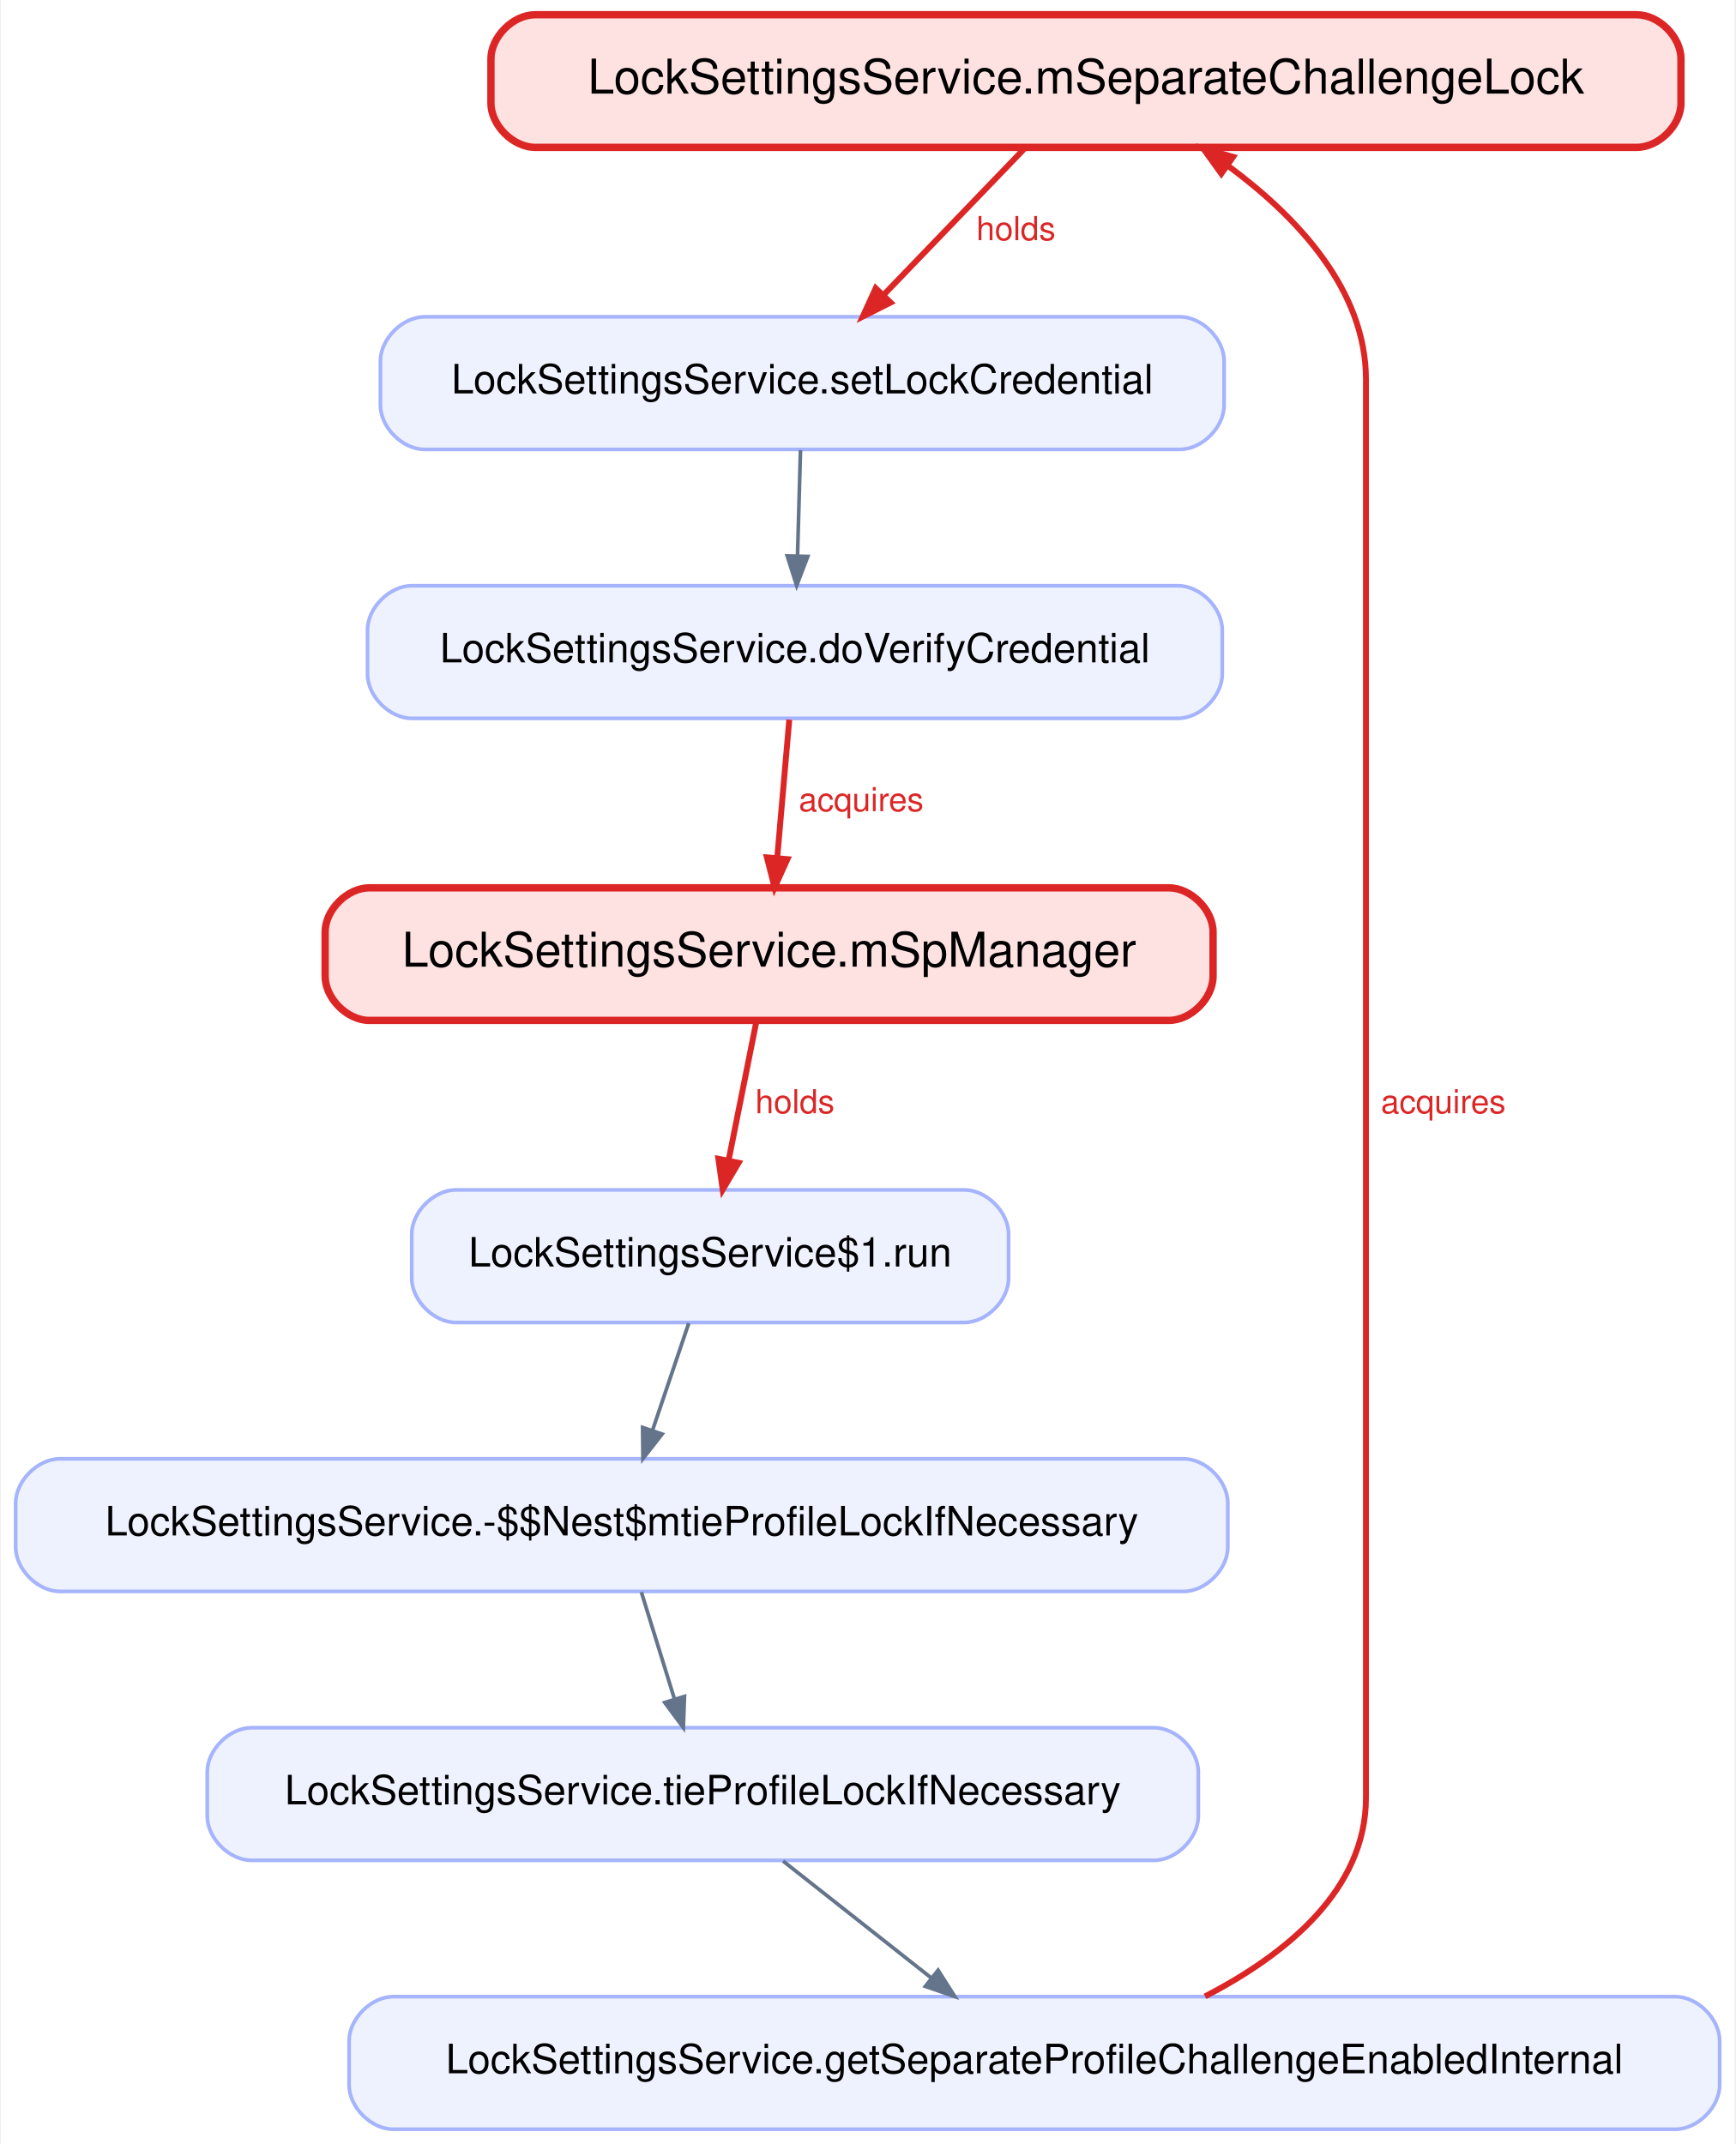
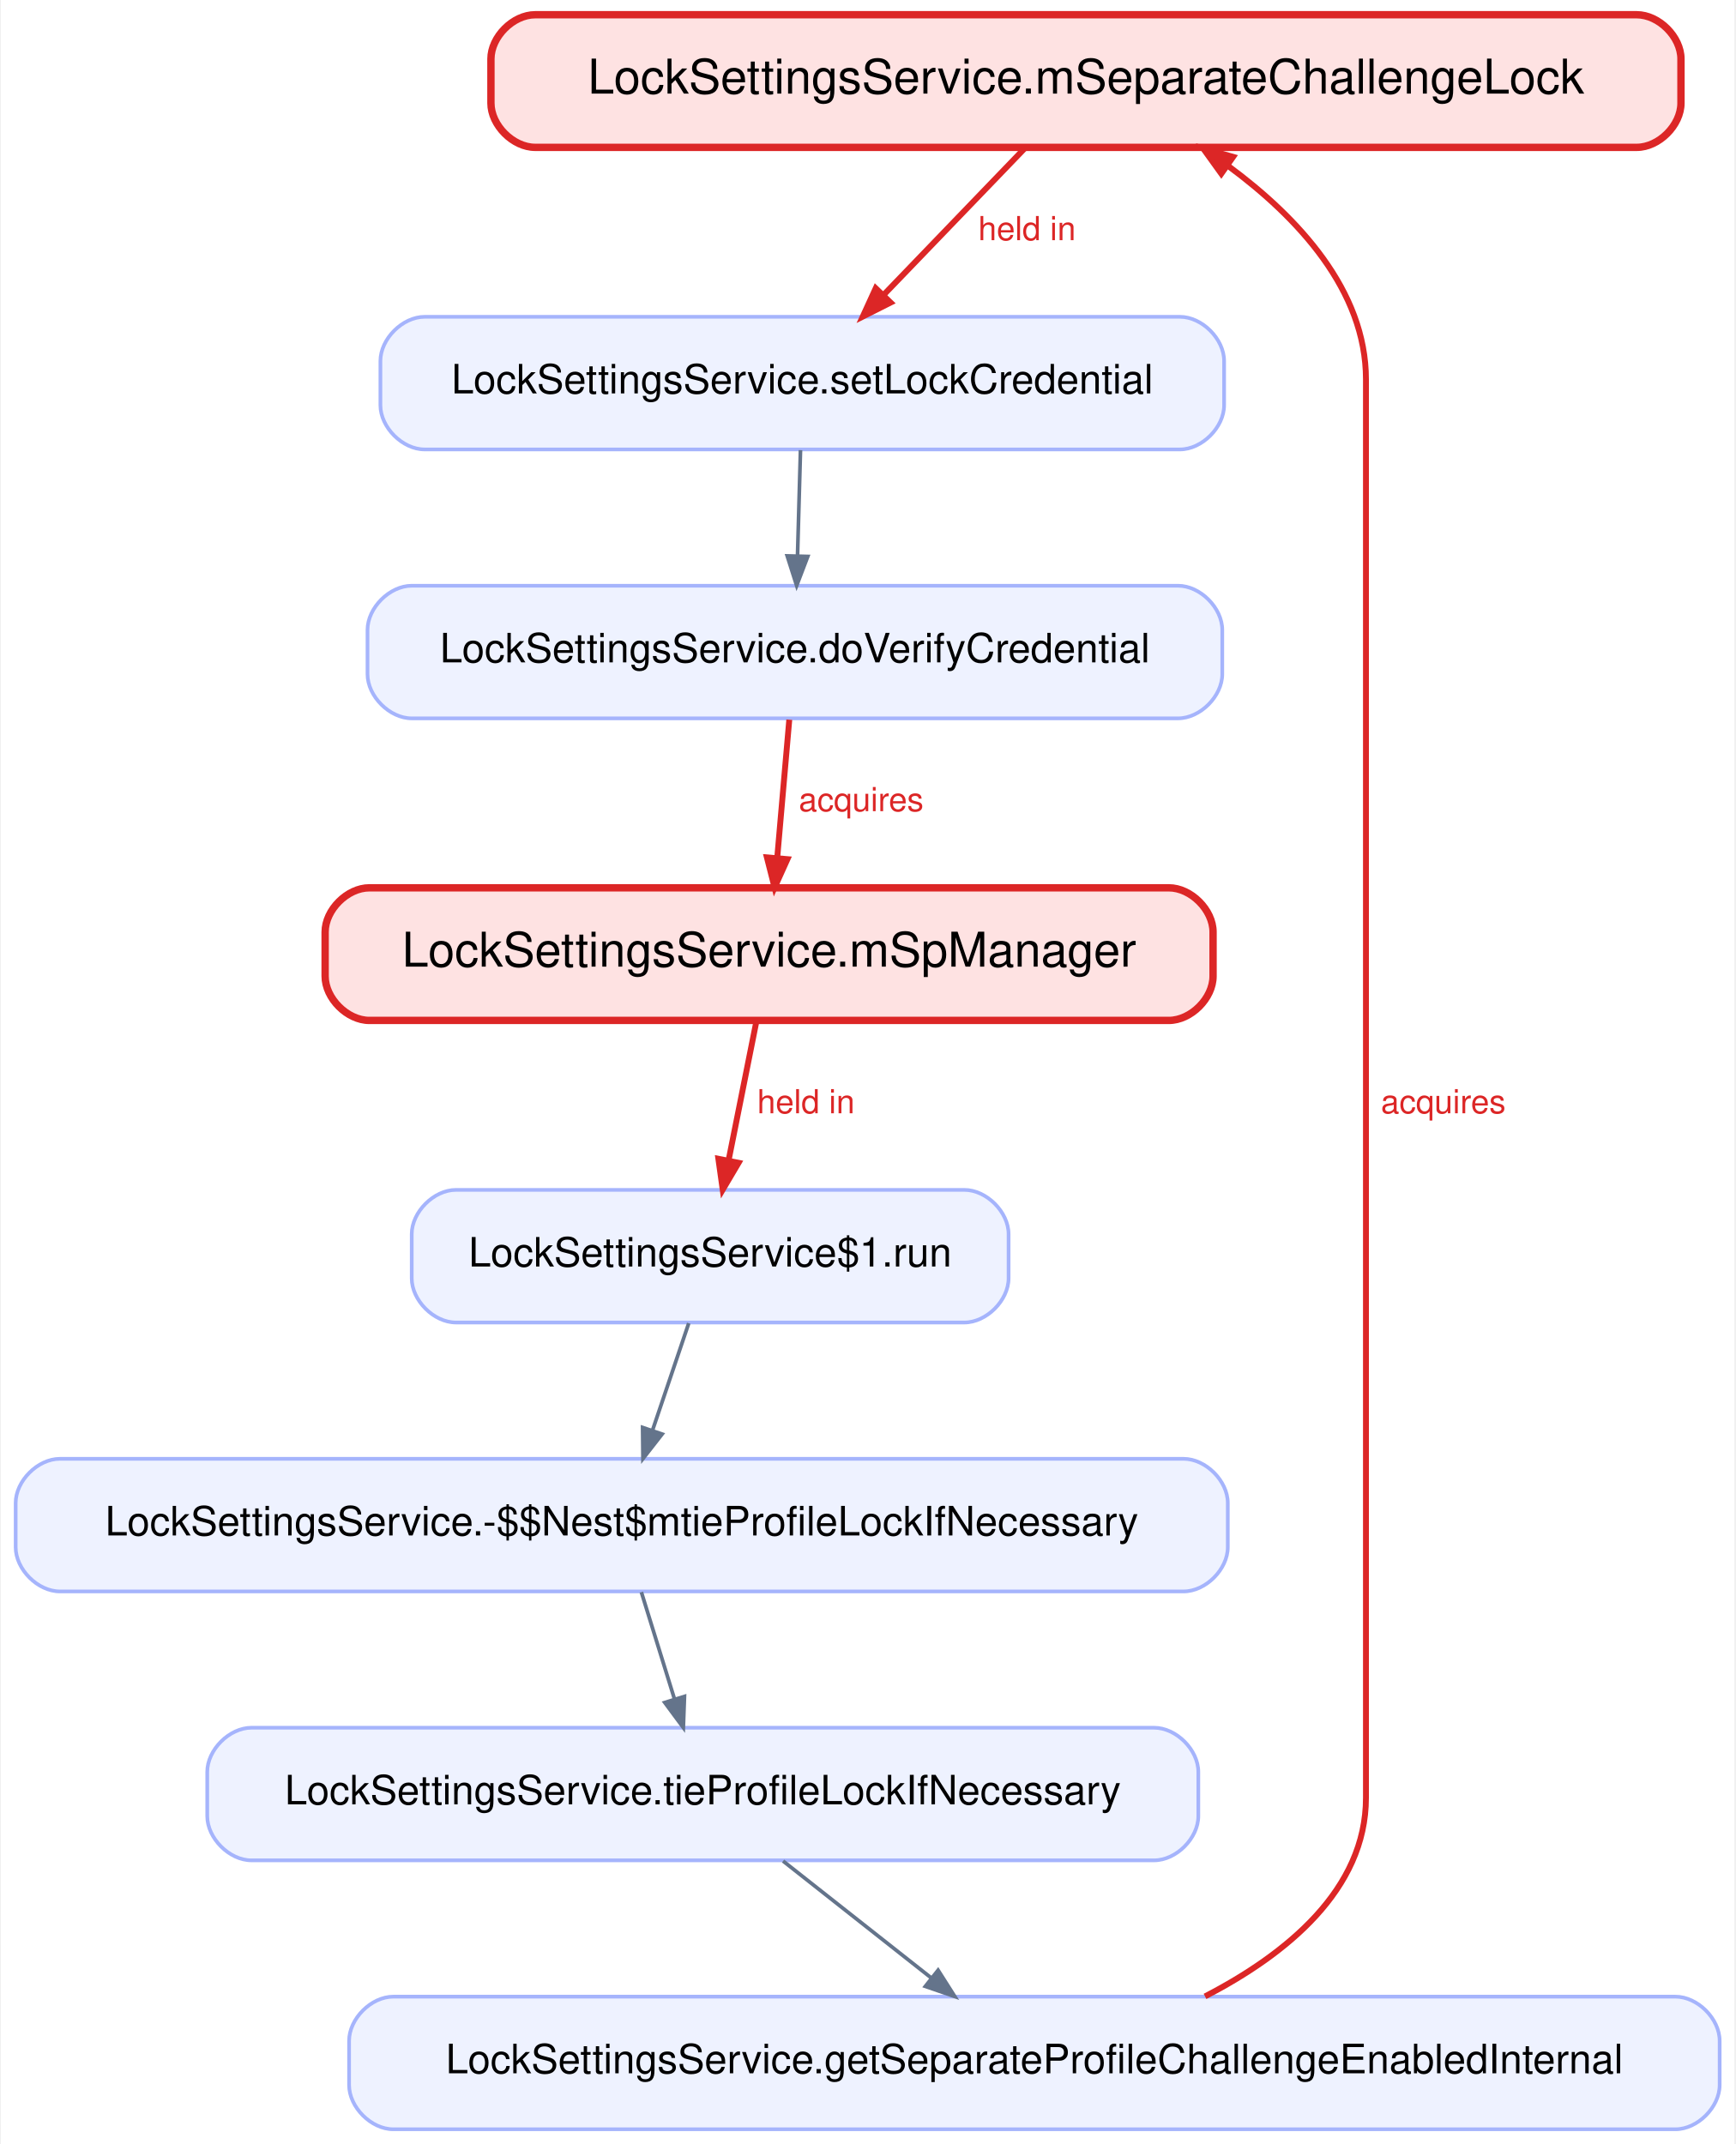
<svg xmlns="http://www.w3.org/2000/svg" width="471pt" height="582pt" viewBox="0.00 0.00 470.50 582.00">
  <g id="graph0" class="graph" transform="scale(1 1) rotate(0) translate(4 578)">
    <polygon fill="white" stroke="transparent" points="-4,4 -4,-578 466.5,-578 466.5,4 -4,4" />
    <g id="node1" class="node">
      <path fill="#fee2e2" stroke="#dc2626" stroke-width="2" d="M440,-574C440,-574 141,-574 141,-574 135,-574 129,-568 129,-562 129,-562 129,-550 129,-550 129,-544 135,-538 141,-538 141,-538 440,-538 440,-538 446,-538 452,-544 452,-550 452,-550 452,-562 452,-562 452,-568 446,-574 440,-574" />
      <text text-anchor="middle" x="290.5" y="-552.6" font-family="Helvetica,sans-Serif" font-size="13.00">LockSettingsService.mSeparateChallengeLock</text>
    </g>
    <g id="node3" class="node">
      <path fill="#eef2ff" stroke="#a5b4fc" d="M316,-492C316,-492 111,-492 111,-492 105,-492 99,-486 99,-480 99,-480 99,-468 99,-468 99,-462 105,-456 111,-456 111,-456 316,-456 316,-456 322,-456 328,-462 328,-468 328,-468 328,-480 328,-480 328,-486 322,-492 316,-492" />
      <text text-anchor="middle" x="213.5" y="-471.2" font-family="Helvetica,sans-Serif" font-size="11.00">LockSettingsService.setLockCredential</text>
    </g>
    <g id="edge1" class="edge">
      <path fill="none" stroke="#dc2626" stroke-width="1.6" d="M273.79,-537.64C262.62,-526.03 247.79,-510.63 235.63,-498" />
      <polygon fill="#dc2626" stroke="#dc2626" stroke-width="1.6" points="237.48,-495.87 229.91,-492.05 233.44,-499.76 237.48,-495.87" />
-       <text text-anchor="middle" x="271.5" y="-512.8" font-family="Helvetica,sans-Serif" font-size="9.00" fill="#dc2626"> holds</text>
+       <text text-anchor="middle" x="274.5" y="-512.8" font-family="Helvetica,sans-Serif" font-size="9.00" fill="#dc2626"> held in</text>
    </g>
    <g id="node2" class="node">
      <path fill="#fee2e2" stroke="#dc2626" stroke-width="2" d="M313,-337C313,-337 96,-337 96,-337 90,-337 84,-331 84,-325 84,-325 84,-313 84,-313 84,-307 90,-301 96,-301 96,-301 313,-301 313,-301 319,-301 325,-307 325,-313 325,-313 325,-325 325,-325 325,-331 319,-337 313,-337" />
      <text text-anchor="middle" x="204.5" y="-315.6" font-family="Helvetica,sans-Serif" font-size="13.00">LockSettingsService.mSpManager</text>
    </g>
    <g id="node5" class="node">
      <path fill="#eef2ff" stroke="#a5b4fc" d="M257.5,-255C257.5,-255 119.5,-255 119.5,-255 113.5,-255 107.5,-249 107.5,-243 107.5,-243 107.5,-231 107.5,-231 107.5,-225 113.5,-219 119.5,-219 119.5,-219 257.5,-219 257.5,-219 263.5,-219 269.5,-225 269.5,-231 269.5,-231 269.5,-243 269.5,-243 269.5,-249 263.5,-255 257.5,-255" />
      <text text-anchor="middle" x="188.5" y="-234.2" font-family="Helvetica,sans-Serif" font-size="11.00">LockSettingsService$1.run</text>
    </g>
    <g id="edge4" class="edge">
      <path fill="none" stroke="#dc2626" stroke-width="1.6" d="M201.03,-300.64C198.83,-289.66 195.96,-275.29 193.52,-263.09" />
      <polygon fill="#dc2626" stroke="#dc2626" stroke-width="1.6" points="196.22,-262.35 191.91,-255.05 190.73,-263.44 196.22,-262.35" />
-       <text text-anchor="middle" x="211.5" y="-275.8" font-family="Helvetica,sans-Serif" font-size="9.00" fill="#dc2626"> holds</text>
+       <text text-anchor="middle" x="214.5" y="-275.8" font-family="Helvetica,sans-Serif" font-size="9.00" fill="#dc2626"> held in</text>
    </g>
    <g id="node4" class="node">
      <path fill="#eef2ff" stroke="#a5b4fc" d="M315.5,-419C315.5,-419 107.5,-419 107.5,-419 101.5,-419 95.5,-413 95.5,-407 95.5,-407 95.5,-395 95.5,-395 95.5,-389 101.5,-383 107.5,-383 107.5,-383 315.5,-383 315.5,-383 321.5,-383 327.5,-389 327.5,-395 327.5,-395 327.5,-407 327.5,-407 327.5,-413 321.5,-419 315.5,-419" />
      <text text-anchor="middle" x="211.5" y="-398.2" font-family="Helvetica,sans-Serif" font-size="11.00">LockSettingsService.doVerifyCredential</text>
    </g>
    <g id="edge2" class="edge">
      <path fill="none" stroke="#64748b" d="M213.02,-455.81C212.77,-447.18 212.47,-436.56 212.21,-427.03" />
      <polygon fill="#64748b" stroke="#64748b" points="215,-426.95 211.98,-419.03 209.41,-427.1 215,-426.95" />
    </g>
    <g id="edge3" class="edge">
      <path fill="none" stroke="#dc2626" stroke-width="1.6" d="M209.98,-382.64C209.02,-371.66 207.76,-357.29 206.7,-345.09" />
      <polygon fill="#dc2626" stroke="#dc2626" stroke-width="1.6" points="209.48,-344.78 205.99,-337.05 203.9,-345.26 209.48,-344.78" />
      <text text-anchor="middle" x="229.5" y="-357.8" font-family="Helvetica,sans-Serif" font-size="9.00" fill="#dc2626"> acquires</text>
    </g>
    <g id="node6" class="node">
      <path fill="#eef2ff" stroke="#a5b4fc" d="M317,-182C317,-182 12,-182 12,-182 6,-182 0,-176 0,-170 0,-170 0,-158 0,-158 0,-152 6,-146 12,-146 12,-146 317,-146 317,-146 323,-146 329,-152 329,-158 329,-158 329,-170 329,-170 329,-176 323,-182 317,-182" />
      <text text-anchor="middle" x="164.5" y="-161.2" font-family="Helvetica,sans-Serif" font-size="11.00">LockSettingsService.-$$Nest$mtieProfileLockIfNecessary</text>
    </g>
    <g id="edge5" class="edge">
      <path fill="none" stroke="#64748b" d="M182.69,-218.81C179.74,-210.09 176.11,-199.34 172.86,-189.75" />
      <polygon fill="#64748b" stroke="#64748b" points="175.47,-188.71 170.26,-182.03 170.17,-190.5 175.47,-188.71" />
    </g>
    <g id="node7" class="node">
      <path fill="#eef2ff" stroke="#a5b4fc" d="M309,-109C309,-109 64,-109 64,-109 58,-109 52,-103 52,-97 52,-97 52,-85 52,-85 52,-79 58,-73 64,-73 64,-73 309,-73 309,-73 315,-73 321,-79 321,-85 321,-85 321,-97 321,-97 321,-103 315,-109 309,-109" />
      <text text-anchor="middle" x="186.5" y="-88.2" font-family="Helvetica,sans-Serif" font-size="11.00">LockSettingsService.tieProfileLockIfNecessary</text>
    </g>
    <g id="edge6" class="edge">
      <path fill="none" stroke="#64748b" d="M169.83,-145.81C172.53,-137.09 175.86,-126.34 178.83,-116.75" />
      <polygon fill="#64748b" stroke="#64748b" points="181.53,-117.5 181.22,-109.03 176.18,-115.84 181.53,-117.5" />
    </g>
    <g id="node8" class="node">
      <path fill="#eef2ff" stroke="#a5b4fc" d="M450.5,-36C450.5,-36 102.5,-36 102.5,-36 96.5,-36 90.5,-30 90.5,-24 90.5,-24 90.5,-12 90.5,-12 90.5,-6 96.5,0 102.5,0 102.5,0 450.5,0 450.5,0 456.5,0 462.5,-6 462.5,-12 462.5,-12 462.5,-24 462.5,-24 462.5,-30 456.5,-36 450.5,-36" />
      <text text-anchor="middle" x="276.5" y="-15.2" font-family="Helvetica,sans-Serif" font-size="11.00">LockSettingsService.getSeparateProfileChallengeEnabledInternal</text>
    </g>
    <g id="edge7" class="edge">
      <path fill="none" stroke="#64748b" d="M208.29,-72.81C220.34,-63.31 235.44,-51.39 248.38,-41.19" />
      <polygon fill="#64748b" stroke="#64748b" points="250.37,-43.18 254.91,-36.03 246.9,-38.79 250.37,-43.18" />
    </g>
    <g id="edge8" class="edge">
      <path fill="none" stroke="#dc2626" stroke-width="1.6" d="M322.82,-36.07C344.87,-47.47 366.5,-65.02 366.5,-90 366.5,-475 366.5,-475 366.5,-475 366.5,-499.23 347.95,-519.04 329.18,-532.89" />
      <polygon fill="#dc2626" stroke="#dc2626" stroke-width="1.6" points="327.24,-530.84 322.29,-537.72 330.45,-535.42 327.24,-530.84" />
      <text text-anchor="middle" x="387.5" y="-275.8" font-family="Helvetica,sans-Serif" font-size="9.00" fill="#dc2626"> acquires</text>
    </g>
  </g>
</svg>
